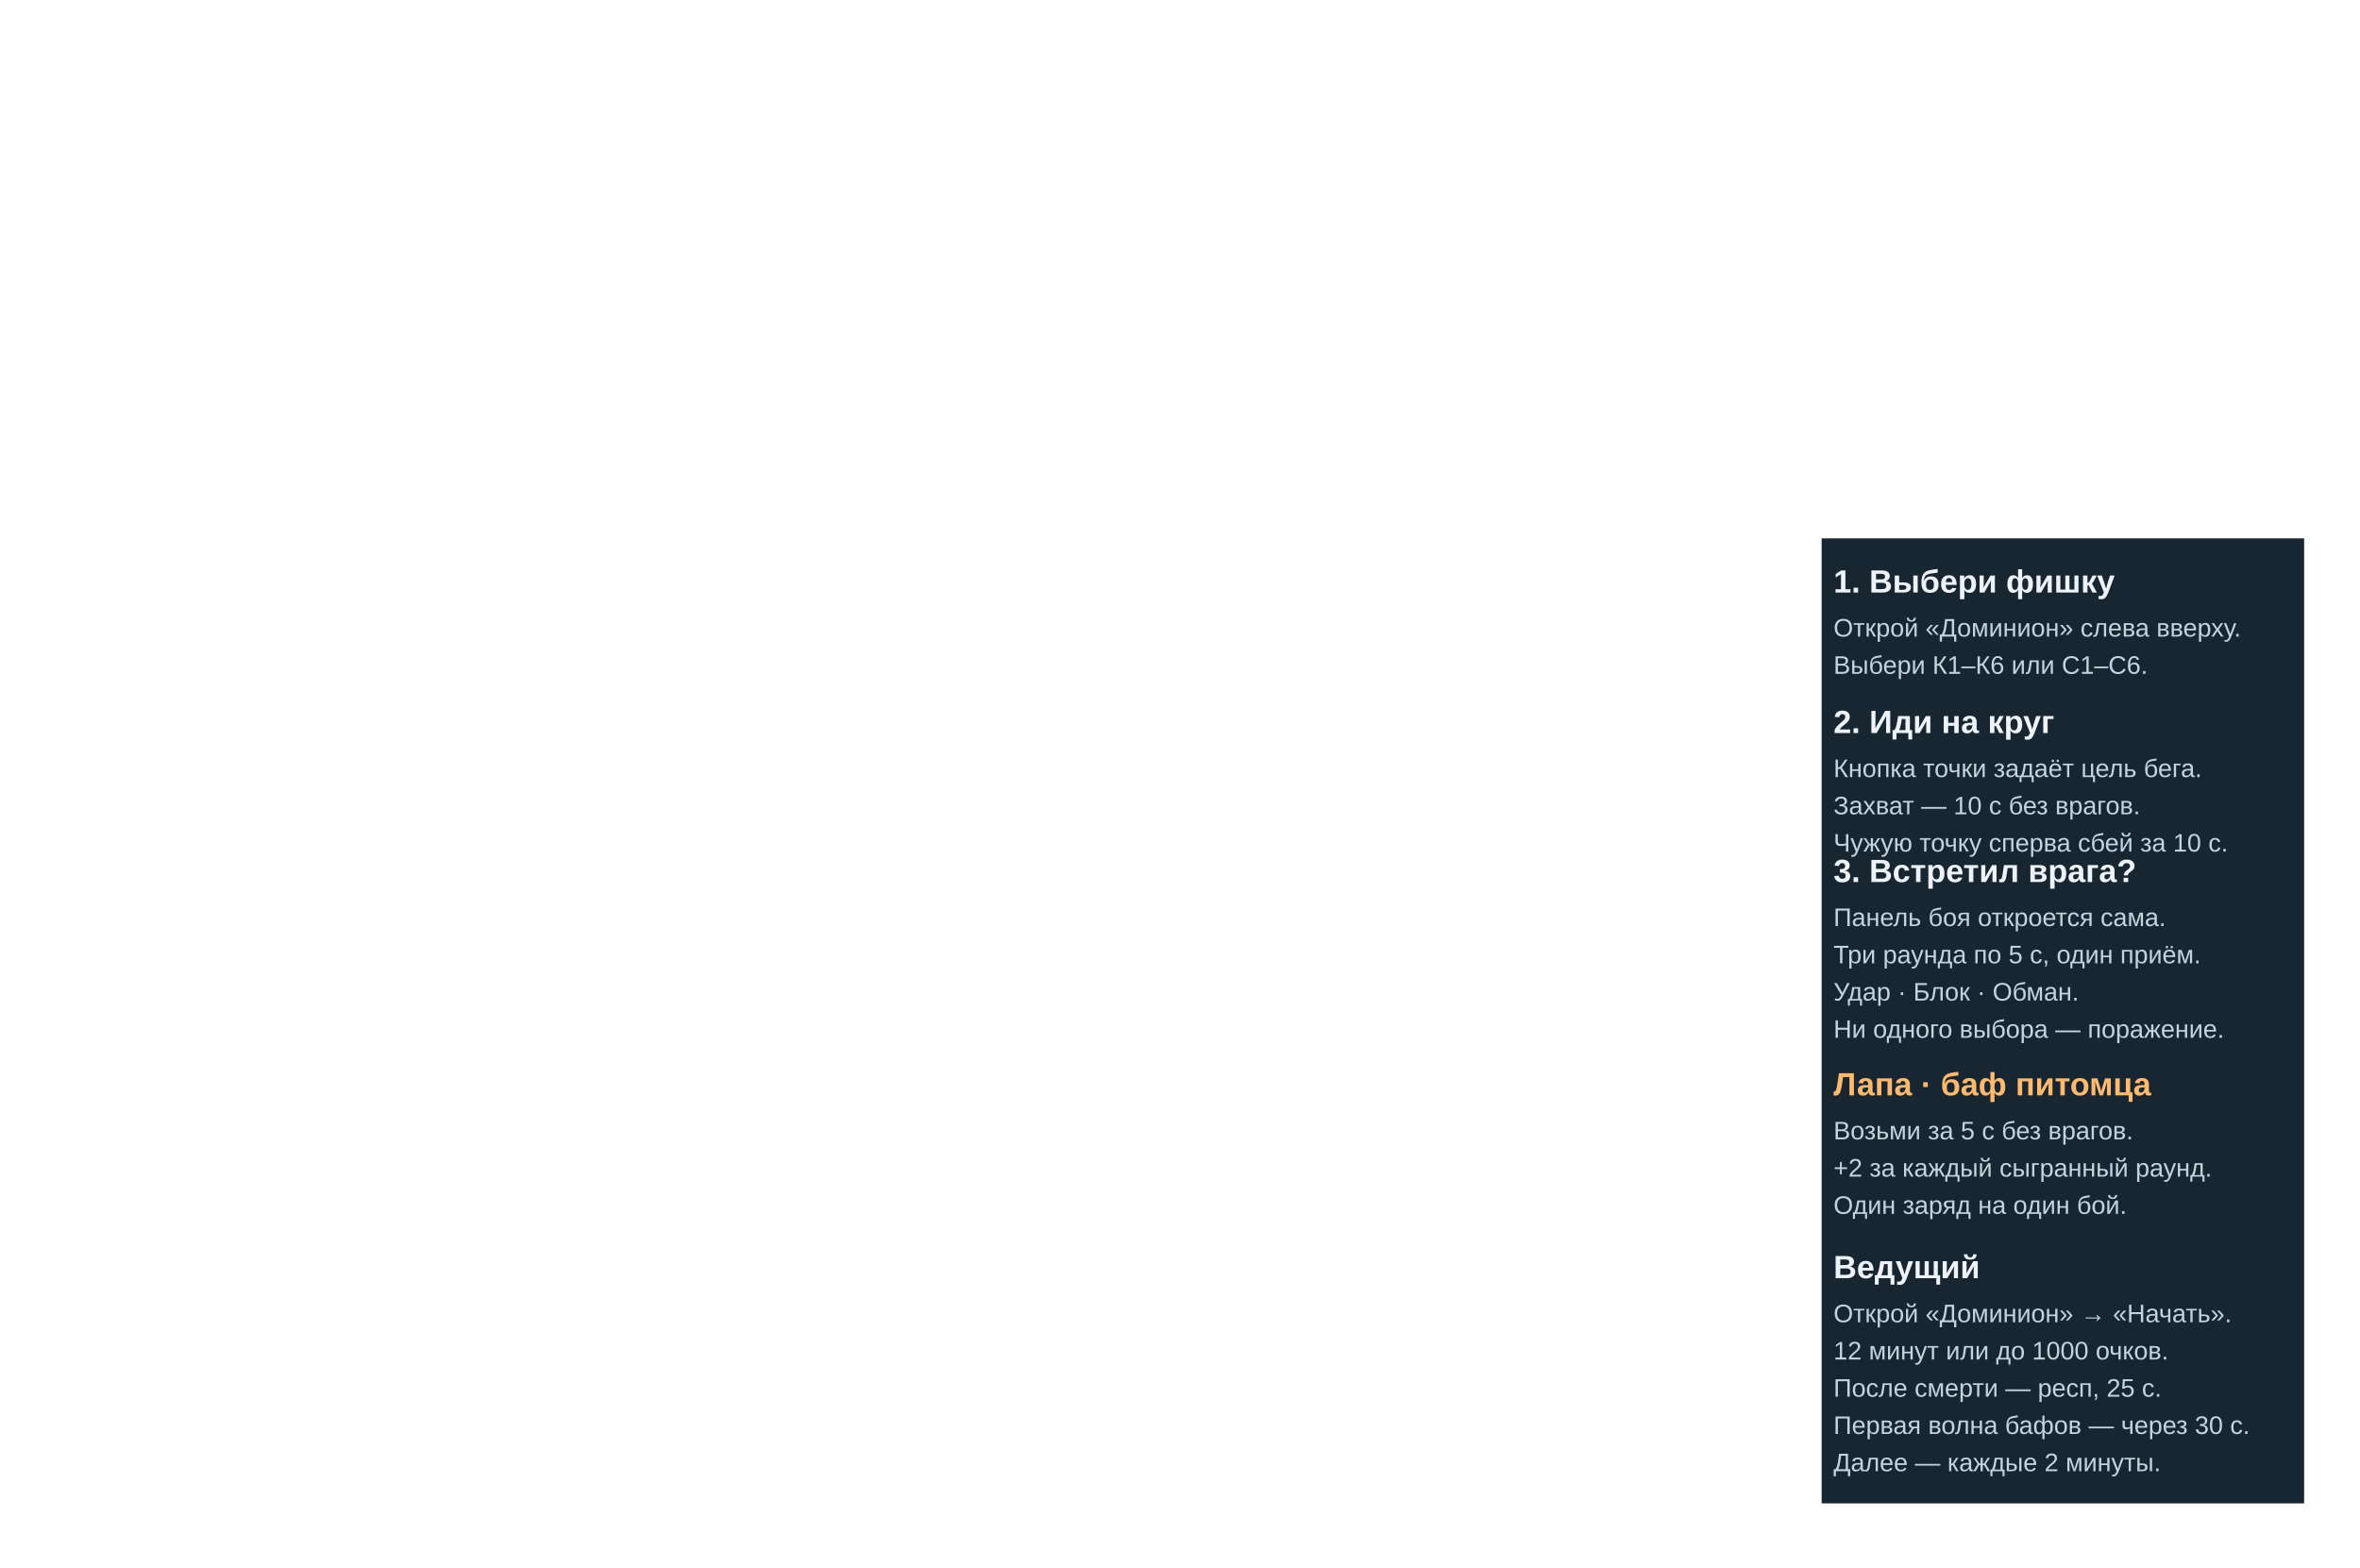
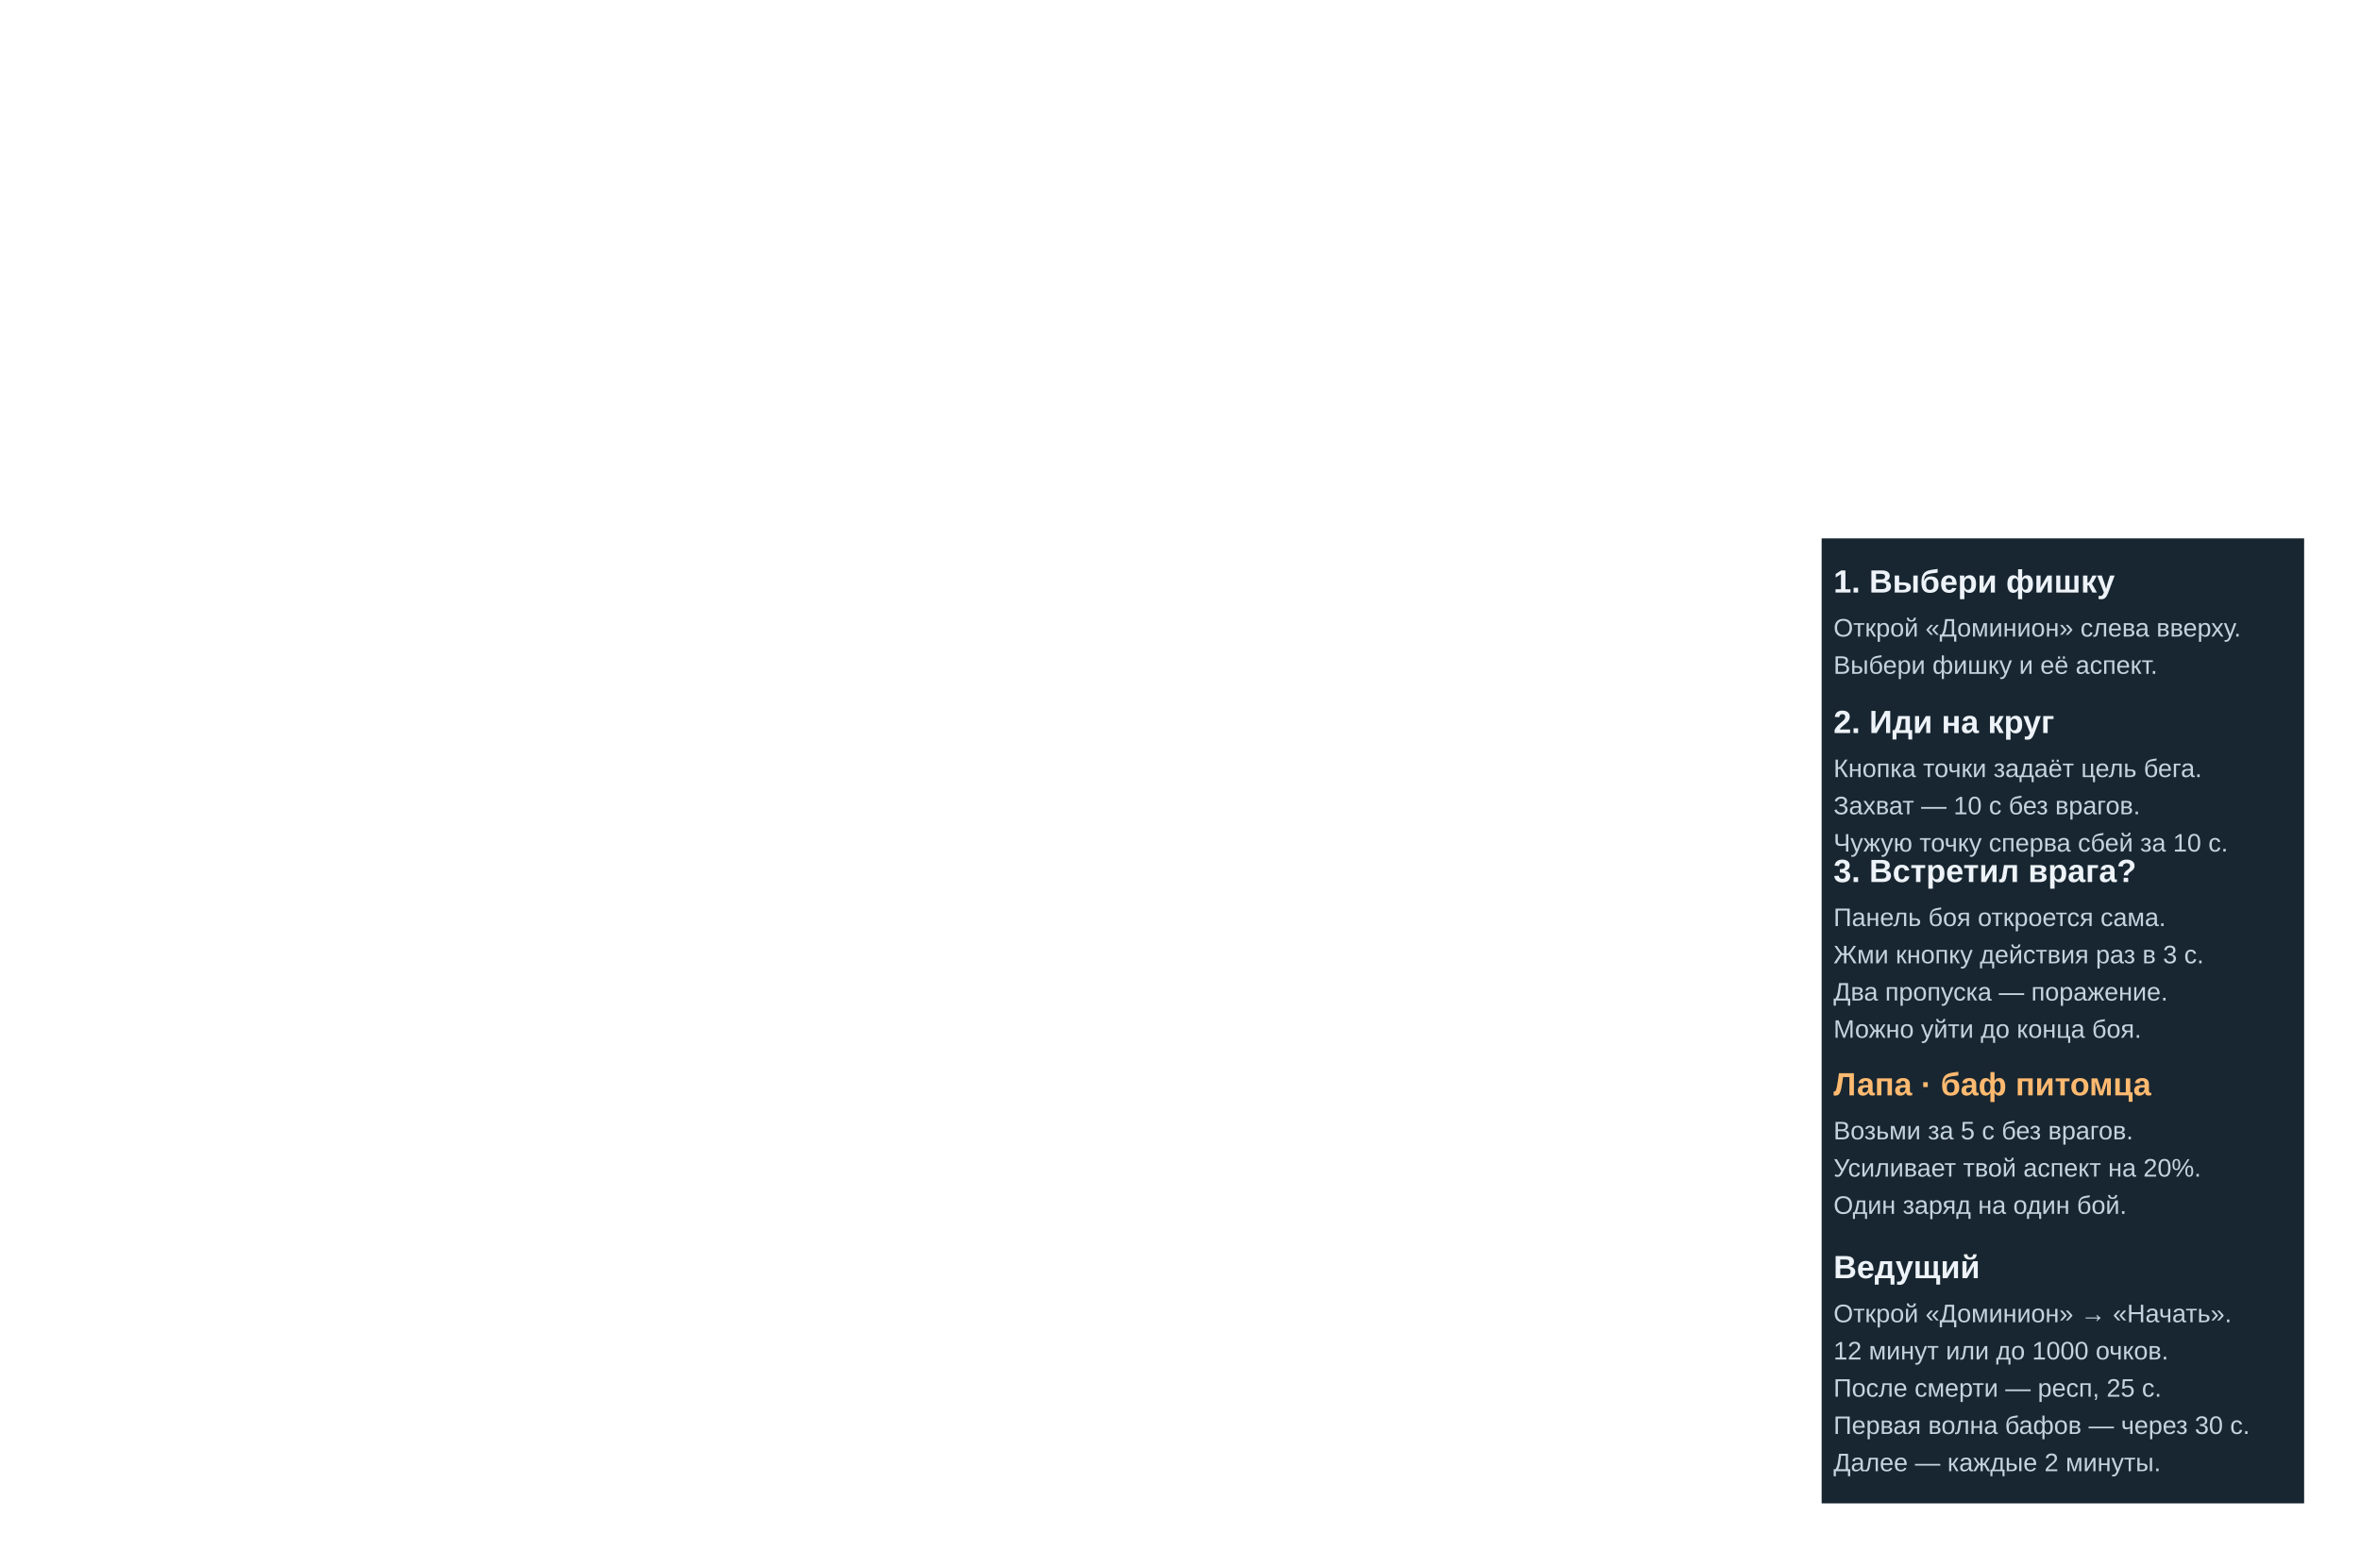
<svg xmlns="http://www.w3.org/2000/svg" width="1394" height="926" viewBox="0 0 1394 926">
  <rect x="1076" y="318" width="285" height="570" fill="#182631" />
  <g font-family="Segoe UI,Arial,sans-serif" font-size="15" fill="#c4d3dd">
    <g font-size="19" font-weight="700" fill="#edf3f8">
      <text x="1083" y="350">1. Выбери фишку</text>
      <text x="1083" y="433">2. Иди на круг</text>
      <text x="1083" y="521">3. Встретил врага?</text>
      <text x="1083" y="755">Ведущий</text>
    </g>
    <text x="1083" y="376">Открой «Доминион» слева вверху.</text>
-     <text x="1083" y="398">Выбери К1–К6 или С1–С6.</text>
+     <text x="1083" y="398">Выбери фишку и её аспект.</text>
    <text x="1083" y="459">Кнопка точки задаёт цель бега.</text>
    <text x="1083" y="481">Захват — 10 с без врагов.</text>
    <text x="1083" y="503">Чужую точку сперва сбей за 10 с.</text>
    <text x="1083" y="547">Панель боя откроется сама.</text>
-     <text x="1083" y="569">Три раунда по 5 с, один приём.</text>
-     <text x="1083" y="591">Удар · Блок · Обман.</text>
-     <text x="1083" y="613">Ни одного выбора — поражение.</text>
+     <text x="1083" y="569">Жми кнопку действия раз в 3 с.</text>
+     <text x="1083" y="591">Два пропуска — поражение.</text>
+     <text x="1083" y="613">Можно уйти до конца боя.</text>
    <text x="1083" y="647" font-size="19" font-weight="700" fill="#ffba70">Лапа · баф питомца</text>
    <text x="1083" y="673">Возьми за 5 с без врагов.</text>
-     <text x="1083" y="695">+2 за каждый сыгранный раунд.</text>
+     <text x="1083" y="695">Усиливает твой аспект на 20%.</text>
    <text x="1083" y="717">Один заряд на один бой.</text>
    <text x="1083" y="781">Открой «Доминион» → «Начать».</text>
    <text x="1083" y="803">12 минут или до 1000 очков.</text>
    <text x="1083" y="825">После смерти — респ, 25 с.</text>
    <text x="1083" y="847">Первая волна бафов — через 30 с.</text>
    <text x="1083" y="869">Далее — каждые 2 минуты.</text>
  </g>
</svg>
